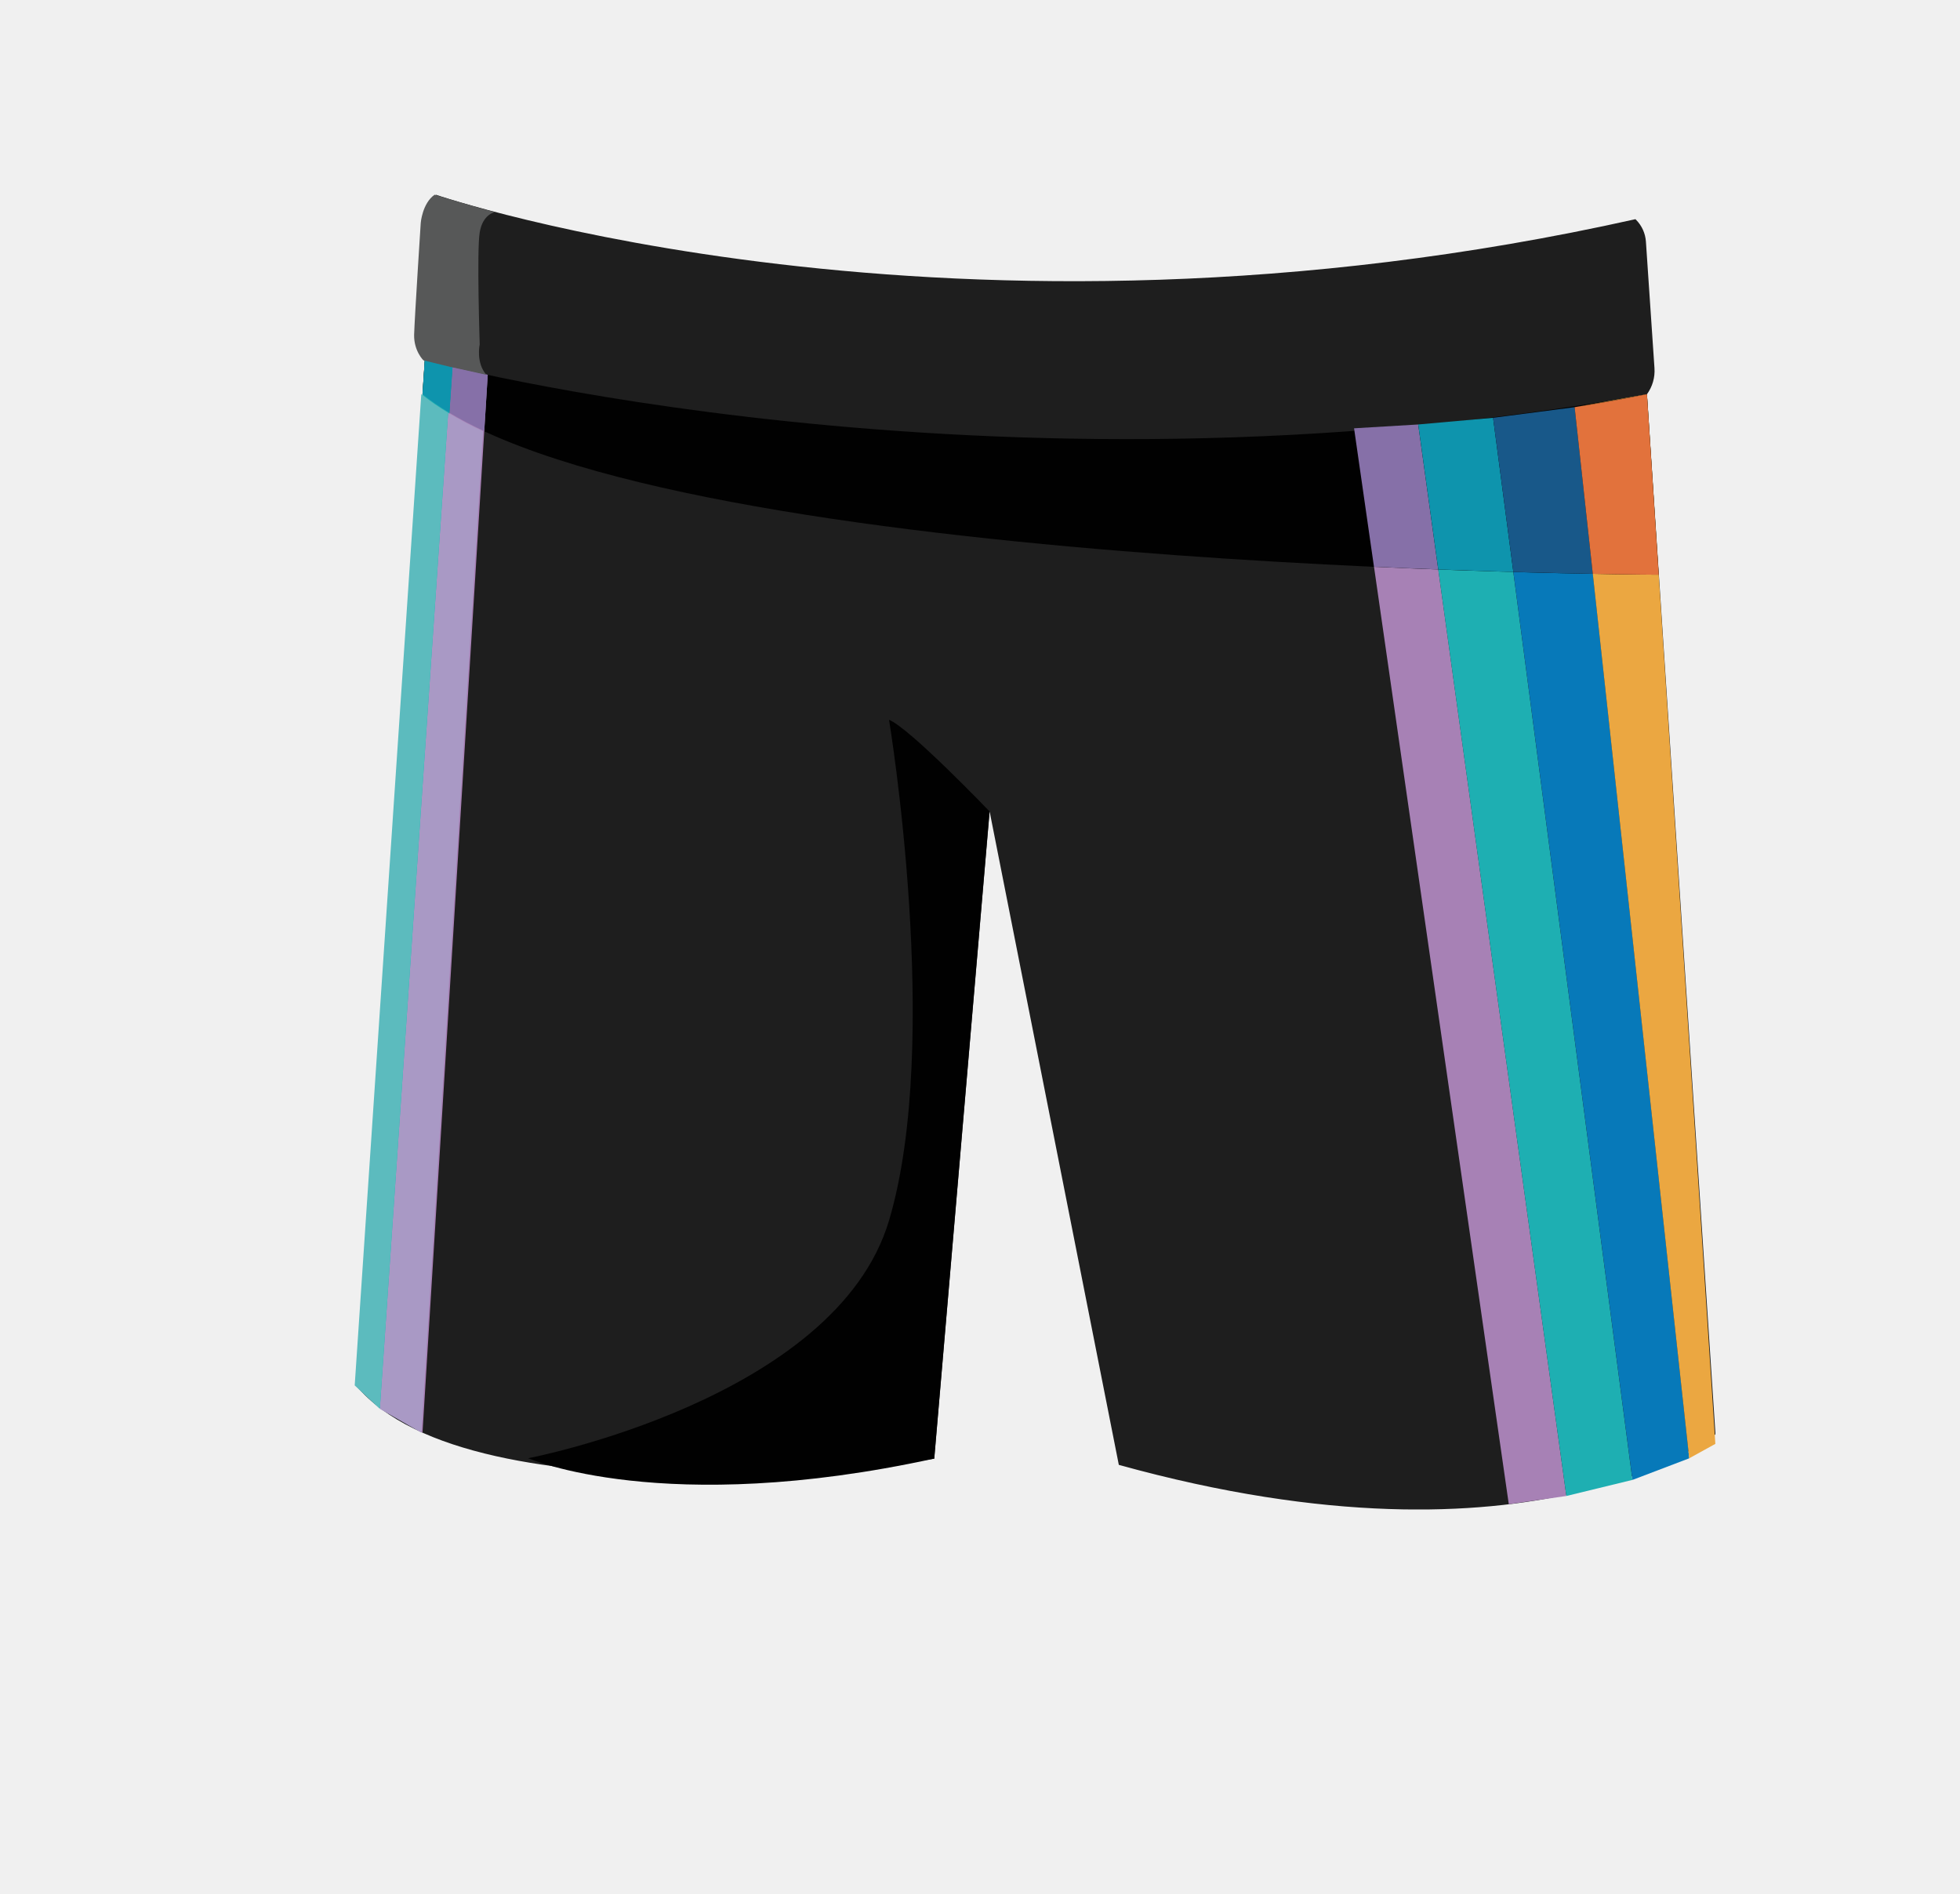
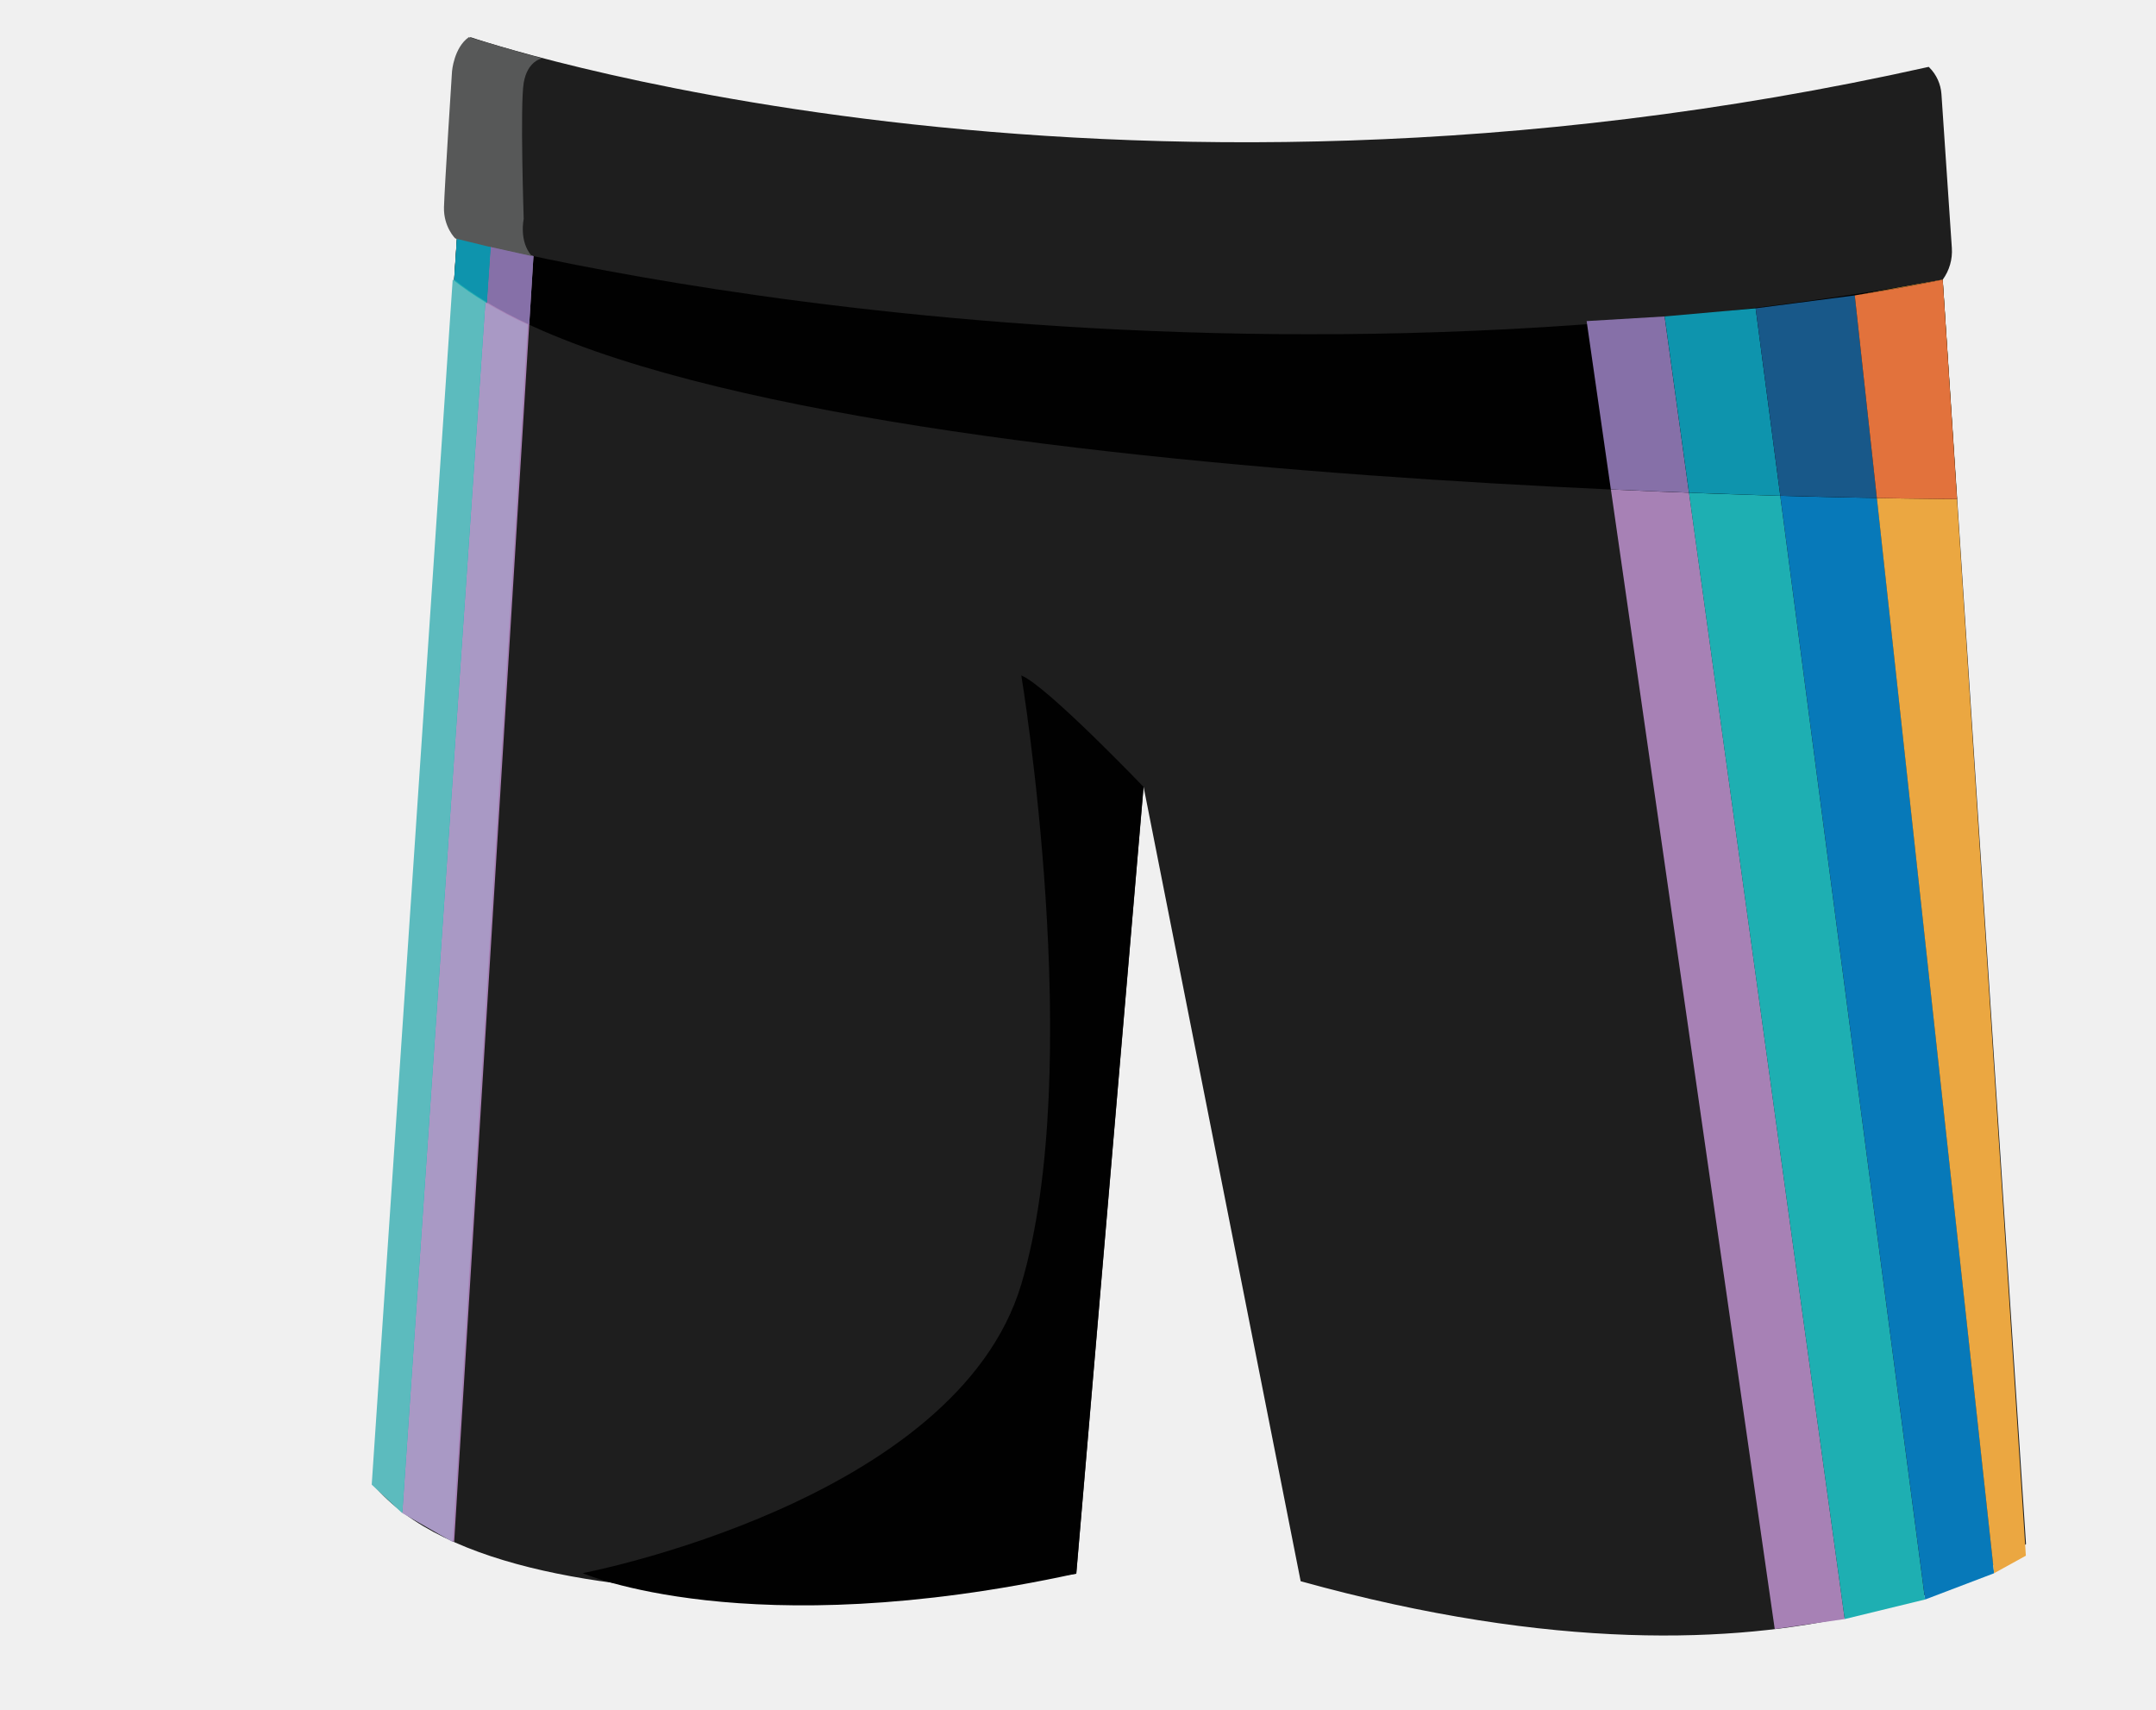
- <svg xmlns="http://www.w3.org/2000/svg" width="89" height="86" fill="none" viewBox="-23.2 -1.65 128.2 101.7">
+ <svg xmlns="http://www.w3.org/2000/svg" width="116" height="92" fill="none" viewBox="-20.00 -2.00 116.00 92.00">
  <g clip-path="url(#a)">
    <path fill="#1E1E1E" d="M5.312 0s33.796 11.58 78.46 1.598l.038.038c.38.382.608.887.646 1.424l.56 8.285a2.599 2.599 0 0 1-.49 1.702l4.48 68.035s-11.666 9.586-39.026 2l-8.45-42.739-3.62 42.337S7.73 87.07.083 77.885l4.503-67.059-.11-.174a3.43 3.43 0 0 1-.503-2.019l.4-6.473A3.37 3.37 0 0 1 5.064.32l.247-.315V0Z" />
    <path fill="#A781B5" d="m75.487 85.656-10.042-69.85 4.166-.44 9.642 69.752-3.766.538Z" />
    <path fill="#1EAFB2" d="m69.61 15.367 4.868-.641 9.096 69.34-4.322 1.052-9.643-69.751Z" />
    <path fill="#0779B9" d="m74.48 14.725 5.316-.83 7.495 68.757-3.714 1.415-9.096-69.342Z" />
    <path fill="#EBA741" d="m79.793 13.896 7.495 68.756 1.71-.943-4.474-68.662-4.731.849Z" />
    <path fill="#010101" d="M41.524 40.338s-5.23-5.46-6.574-5.993c0 0 3.487 21.035 0 32.752-3.486 11.717-23.602 15.55-23.602 15.55s8.854 3.886 26.557.024l3.62-42.338v.005ZM4.586 10.826s36.94 9.944 79.937 2.221l.77 11.807s-66.581-.184-80.86-11.807l.148-2.22h.005Z" />
    <path fill="#EBA741" d="M79.926 13.872c1.563-.245 3.097-.519 4.598-.825l-4.598.825Z" />
    <path fill="#010101" d="m85.297 24.854-.77-11.807.77 11.807Z" />
    <path fill="#8670A8" d="m69.561 15.027-4.194.25 1.302 9.058c1.458.066 2.864.123 4.203.175l-1.31-9.483Z" />
    <path fill="#0E94AD" d="m69.563 15.027 1.31 9.483c1.763.066 3.406.117 4.912.165L74.46 14.589l-4.897.438Z" />
    <path fill="#185889" d="m74.46 14.589 1.326 10.085a607 607 0 0 0 5.197.123l-1.188-10.902-5.33.694h-.004Z" />
    <path fill="#E2723C" d="M80.98 24.797c2.727.052 4.313.057 4.313.057l-.77-11.807a89.332 89.332 0 0 1-4.597.825l-.133.024 1.188 10.901Z" />
    <path fill="#A781B5" d="m8.7 11.783-4.265 69.19-2.712-1.556L6.397 11.27l2.303.514Z" />
    <path fill="#1EAFB2" d="M6.4 11.27 1.725 79.417.082 77.885l4.503-67.059 1.814.443Z" />
    <path fill="#010101" d="m4.438 13.047.147-2.22-.147 2.22Z" />
    <path fill="#A781B5" d="M6.406 11.269c.618.146 1.387.316 2.294.51l-2.294-.51Z" />
    <path fill="#8670A8" d="M6.195 14.258c.694.42 1.454.82 2.28 1.203l.228-3.683c-.912-.193-1.676-.367-2.294-.509h-.005l-.204 2.99h-.005Z" />
    <path fill="#1EAFB2" d="M4.582 10.826s.627.17 1.81.443l-1.81-.443Z" />
    <path fill="#0E94AD" d="M6.398 11.27a88.334 88.334 0 0 1-1.81-.444l-.147 2.221c.518.42 1.112.825 1.758 1.216l.204-2.989-.005-.005Z" />
    <path fill="#1EAFB2" d="M4.356 13.047 0 77.885l4.356-64.838Z" />
    <path fill="#575858" d="M6.315 11.27h.004l2.295.508c-.703-.796-.437-1.994-.437-1.994s-.2-6.125 0-7.323c.2-1.197.988-1.32.988-1.32C8.177.886 5.222 0 5.222 0 4.42.566 4.32 1.839 4.32 1.839s-.404 6.257-.433 7.318c-.023 1.06.608 1.674.608 1.674l.77.188 1.04.255.01-.005Z" />
    <path fill="#A999C5" d="M8.394 15.466a25.455 25.455 0 0 1-2.28-1.203l-4.47 65.154 2.713 1.556 4.037-65.507Z" />
    <path fill="#5CBBBE" d="M6.113 14.258a15.836 15.836 0 0 1-1.757-1.216L0 77.885l1.643 1.537 4.47-65.163Z" />
  </g>
  <defs>
    <clipPath id="a">
      <path fill="#fff" d="M0 0h89v86H0z" />
    </clipPath>
  </defs>
</svg>
